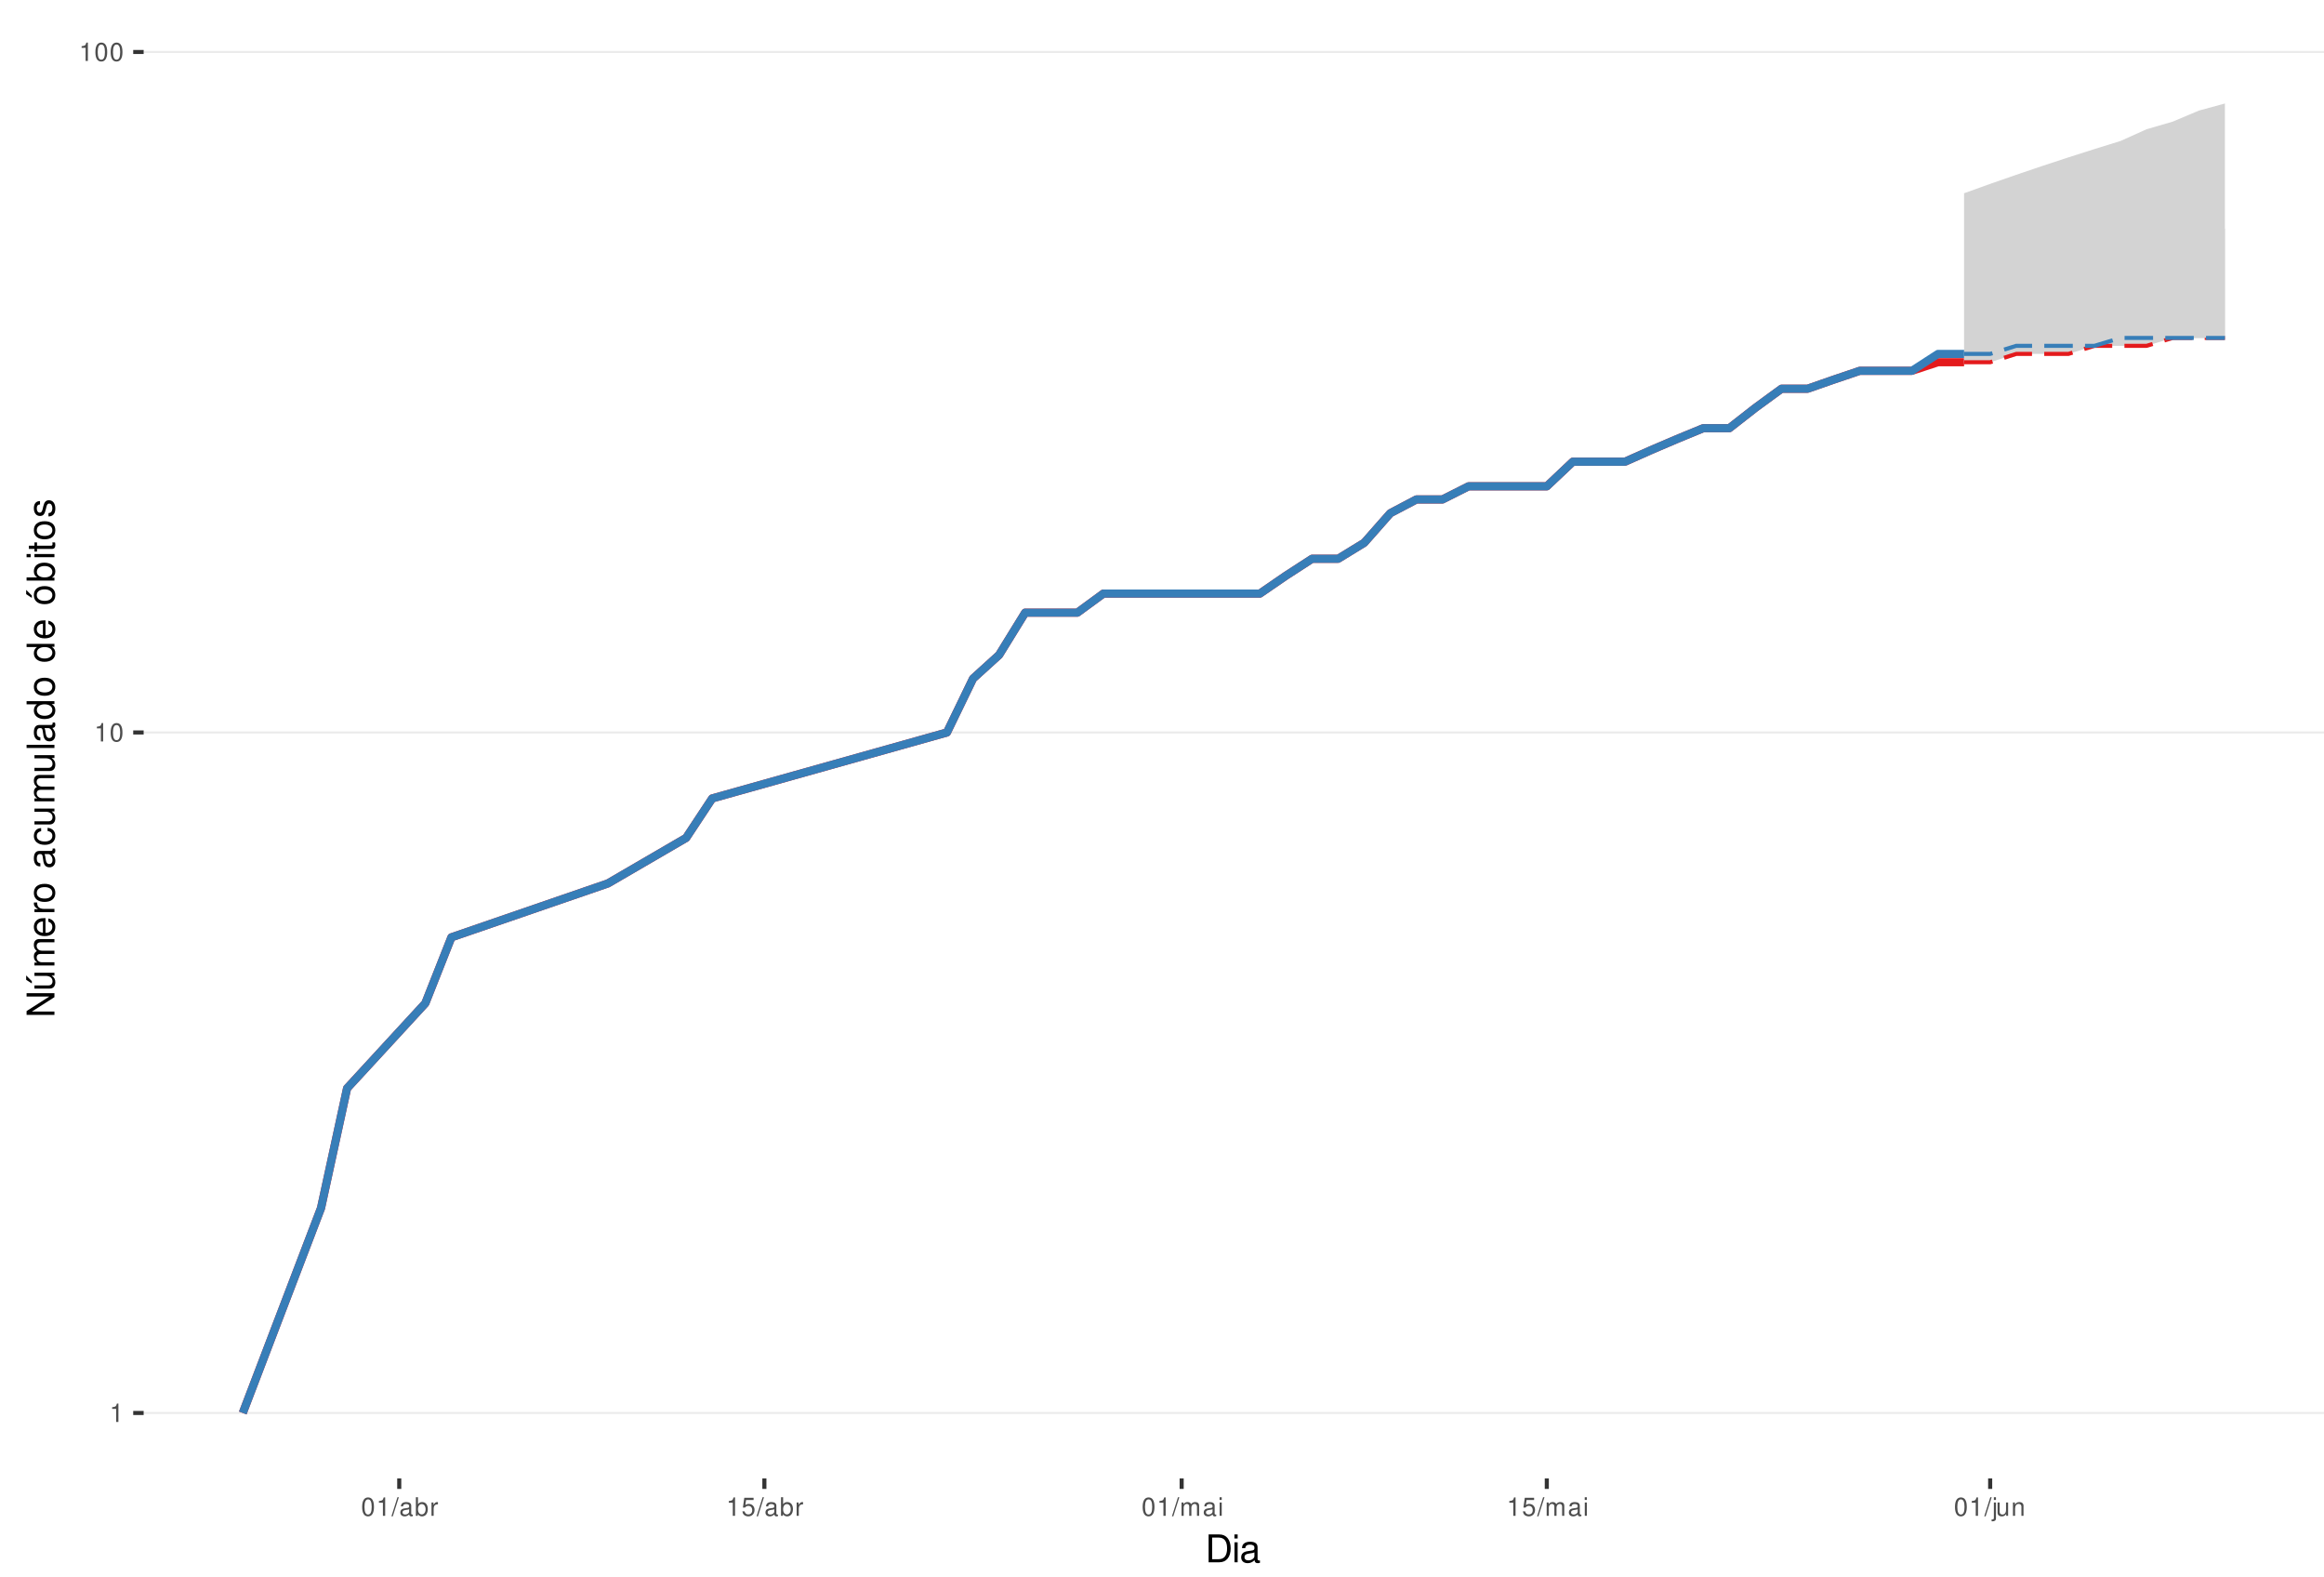
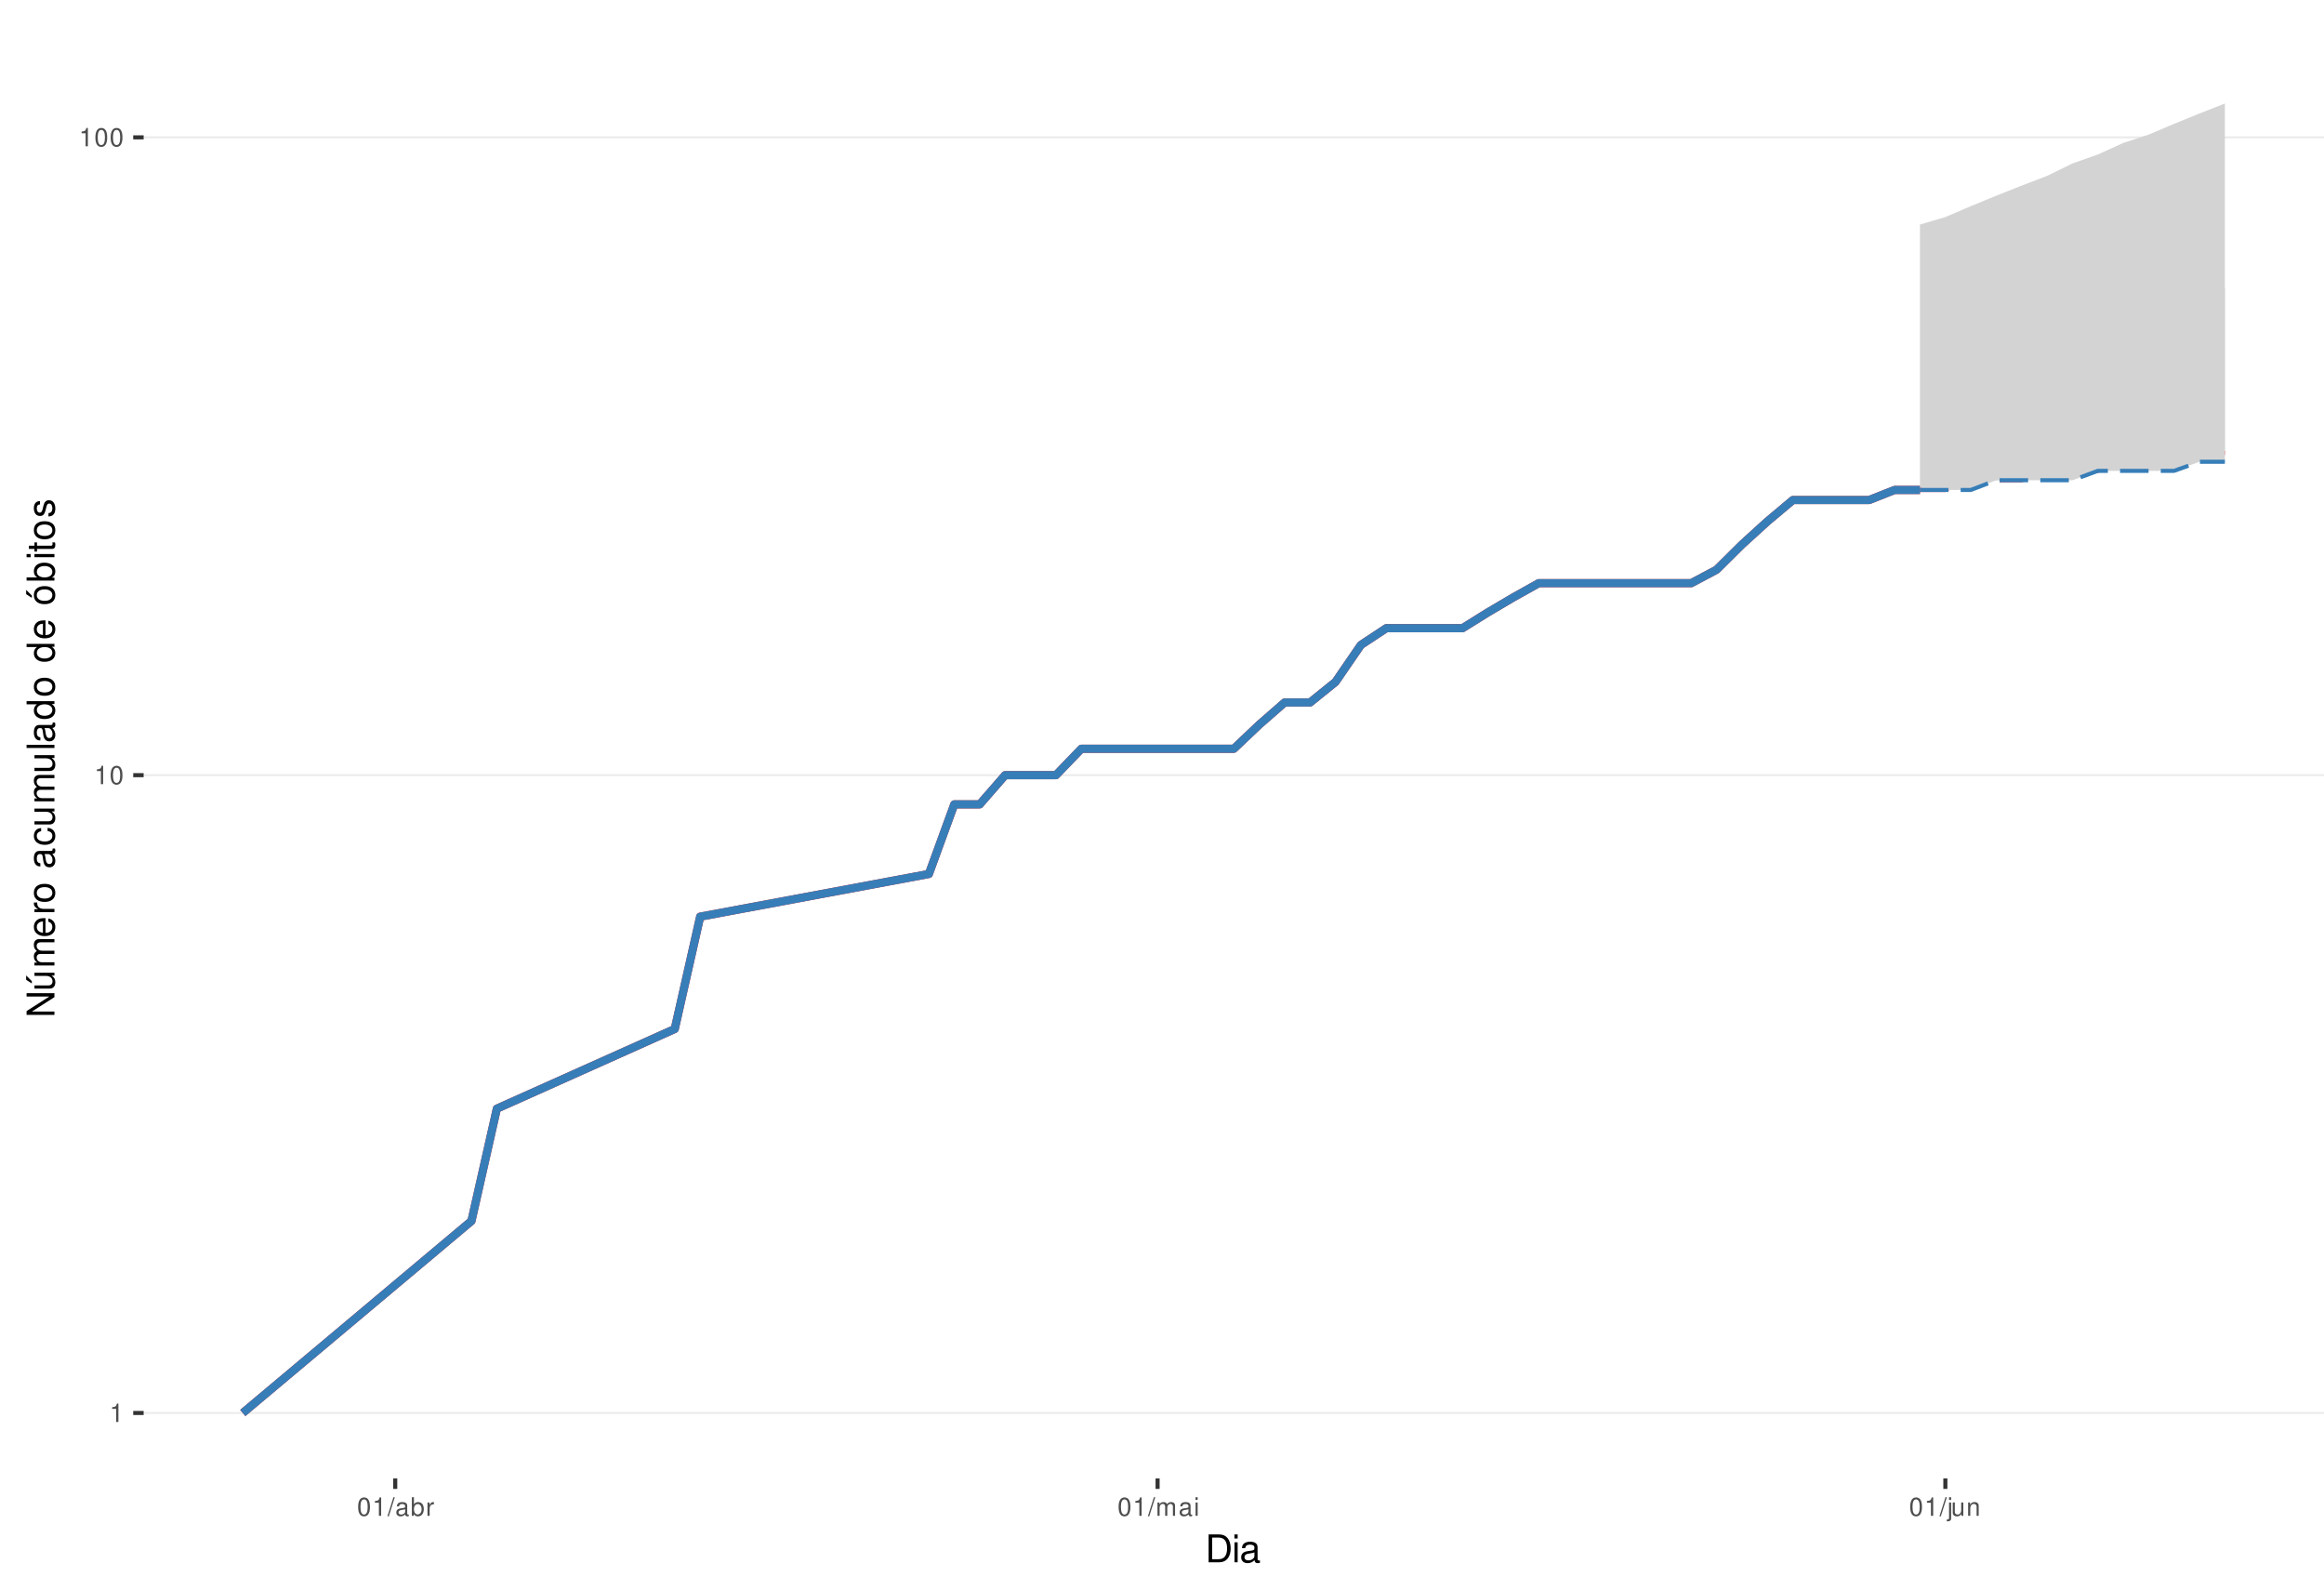
<svg xmlns="http://www.w3.org/2000/svg" xmlns:xlink="http://www.w3.org/1999/xlink" width="609pt" height="413pt" viewBox="0 0 609 413" version="1.1">
  <defs>
    <g>
      <symbol overflow="visible" id="glyph0-0">
        <path style="stroke:none;" d="" />
      </symbol>
      <symbol overflow="visible" id="glyph0-1">
        <path style="stroke:none;" d="M 1.719 -3.422 L 1.719 0 L 2.312 0 L 2.312 -4.812 L 1.922 -4.812 C 1.719 -4.078 1.578 -3.969 0.672 -3.859 L 0.672 -3.422 Z M 1.719 -3.422 " />
      </symbol>
      <symbol overflow="visible" id="glyph0-2">
        <path style="stroke:none;" d="M 1.828 -4.812 C 1.391 -4.812 0.984 -4.609 0.75 -4.281 C 0.438 -3.859 0.281 -3.219 0.281 -2.328 C 0.281 -0.703 0.812 0.156 1.828 0.156 C 2.828 0.156 3.375 -0.703 3.375 -2.297 C 3.375 -3.219 3.234 -3.844 2.922 -4.281 C 2.672 -4.625 2.281 -4.812 1.828 -4.812 Z M 1.828 -4.297 C 2.469 -4.297 2.781 -3.641 2.781 -2.344 C 2.781 -0.969 2.469 -0.328 1.812 -0.328 C 1.203 -0.328 0.891 -1 0.891 -2.328 C 0.891 -3.641 1.203 -4.297 1.828 -4.297 Z M 1.828 -4.297 " />
      </symbol>
      <symbol overflow="visible" id="glyph0-3">
        <path style="stroke:none;" d="M 1.531 -4.859 L -0.047 0.141 L 0.312 0.141 L 1.891 -4.859 Z M 1.531 -4.859 " />
      </symbol>
      <symbol overflow="visible" id="glyph0-4">
        <path style="stroke:none;" d="M 3.562 -0.328 C 3.5 -0.312 3.469 -0.312 3.438 -0.312 C 3.25 -0.312 3.141 -0.406 3.141 -0.578 L 3.141 -2.641 C 3.141 -3.25 2.688 -3.594 1.828 -3.594 C 1.312 -3.594 0.906 -3.438 0.672 -3.188 C 0.516 -3 0.453 -2.797 0.438 -2.453 L 0.984 -2.453 C 1.031 -2.875 1.297 -3.078 1.812 -3.078 C 2.312 -3.078 2.594 -2.891 2.594 -2.562 L 2.594 -2.406 C 2.578 -2.172 2.469 -2.078 2.016 -2.031 C 1.219 -1.922 1.109 -1.891 0.891 -1.812 C 0.484 -1.641 0.281 -1.328 0.281 -0.875 C 0.281 -0.25 0.719 0.156 1.422 0.156 C 1.859 0.156 2.219 0 2.609 -0.359 C 2.656 0 2.828 0.156 3.188 0.156 C 3.297 0.156 3.375 0.141 3.562 0.094 Z M 2.594 -1.094 C 2.594 -0.906 2.531 -0.797 2.375 -0.641 C 2.141 -0.438 1.875 -0.328 1.547 -0.328 C 1.109 -0.328 0.859 -0.547 0.859 -0.891 C 0.859 -1.266 1.094 -1.438 1.703 -1.531 C 2.297 -1.609 2.406 -1.641 2.594 -1.719 Z M 2.594 -1.094 " />
      </symbol>
      <symbol overflow="visible" id="glyph0-5">
        <path style="stroke:none;" d="M 0.359 -4.859 L 0.359 0 L 0.859 0 L 0.859 -0.453 C 1.125 -0.047 1.484 0.156 1.969 0.156 C 2.875 0.156 3.484 -0.594 3.484 -1.75 C 3.484 -2.891 2.922 -3.594 1.984 -3.594 C 1.516 -3.594 1.172 -3.406 0.906 -3.016 L 0.906 -4.859 Z M 1.891 -3.062 C 2.5 -3.062 2.906 -2.531 2.906 -1.703 C 2.906 -0.906 2.484 -0.359 1.891 -0.359 C 1.297 -0.359 0.906 -0.906 0.906 -1.719 C 0.906 -2.531 1.297 -3.062 1.891 -3.062 Z M 1.891 -3.062 " />
      </symbol>
      <symbol overflow="visible" id="glyph0-6">
        <path style="stroke:none;" d="M 0.453 -3.484 L 0.453 0 L 1.016 0 L 1.016 -1.812 C 1.031 -2.656 1.375 -3.016 2.141 -3 L 2.141 -3.562 C 2.047 -3.578 1.984 -3.594 1.922 -3.594 C 1.562 -3.594 1.297 -3.375 0.969 -2.859 L 0.969 -3.484 Z M 0.453 -3.484 " />
      </symbol>
      <symbol overflow="visible" id="glyph0-7">
-         <path style="stroke:none;" d="M 3.172 -4.719 L 0.734 -4.719 L 0.375 -2.156 L 0.922 -2.156 C 1.188 -2.469 1.422 -2.594 1.797 -2.594 C 2.422 -2.594 2.812 -2.156 2.812 -1.453 C 2.812 -0.781 2.422 -0.359 1.781 -0.359 C 1.266 -0.359 0.953 -0.625 0.812 -1.156 L 0.234 -1.156 C 0.312 -0.766 0.375 -0.578 0.516 -0.406 C 0.781 -0.047 1.266 0.156 1.797 0.156 C 2.75 0.156 3.422 -0.547 3.422 -1.531 C 3.422 -2.469 2.797 -3.109 1.891 -3.109 C 1.562 -3.109 1.297 -3.016 1.016 -2.828 L 1.203 -4.141 L 3.172 -4.141 Z M 3.172 -4.719 " />
+         <path style="stroke:none;" d="M 0.469 -3.484 L 0.469 0 L 1.031 0 L 1.031 -2.188 C 1.031 -2.703 1.391 -3.109 1.844 -3.109 C 2.25 -3.109 2.484 -2.844 2.484 -2.406 L 2.484 0 L 3.047 0 L 3.047 -2.188 C 3.047 -2.703 3.422 -3.109 3.875 -3.109 C 4.266 -3.109 4.516 -2.844 4.516 -2.406 L 4.516 0 L 5.078 0 L 5.078 -2.609 C 5.078 -3.234 4.719 -3.594 4.062 -3.594 C 3.594 -3.594 3.312 -3.453 2.984 -3.062 C 2.781 -3.422 2.5 -3.594 2.047 -3.594 C 1.578 -3.594 1.266 -3.422 0.984 -3 L 0.984 -3.484 Z M 0.469 -3.484 " />
      </symbol>
      <symbol overflow="visible" id="glyph0-8">
-         <path style="stroke:none;" d="M 0.469 -3.484 L 0.469 0 L 1.031 0 L 1.031 -2.188 C 1.031 -2.703 1.391 -3.109 1.844 -3.109 C 2.25 -3.109 2.484 -2.844 2.484 -2.406 L 2.484 0 L 3.047 0 L 3.047 -2.188 C 3.047 -2.703 3.422 -3.109 3.875 -3.109 C 4.266 -3.109 4.516 -2.844 4.516 -2.406 L 4.516 0 L 5.078 0 L 5.078 -2.609 C 5.078 -3.234 4.719 -3.594 4.062 -3.594 C 3.594 -3.594 3.312 -3.453 2.984 -3.062 C 2.781 -3.422 2.5 -3.594 2.047 -3.594 C 1.578 -3.594 1.266 -3.422 0.984 -3 L 0.984 -3.484 Z M 0.469 -3.484 " />
+         <path style="stroke:none;" d="M 1 -3.484 L 0.453 -3.484 L 0.453 0 L 1 0 Z M 1 -4.859 L 0.438 -4.859 L 0.438 -4.156 L 1 -4.156 Z M 1 -4.859 " />
      </symbol>
      <symbol overflow="visible" id="glyph0-9">
-         <path style="stroke:none;" d="M 1 -3.484 L 0.453 -3.484 L 0.453 0 L 1 0 Z M 1 -4.859 L 0.438 -4.859 L 0.438 -4.156 L 1 -4.156 Z M 1 -4.859 " />
+         <path style="stroke:none;" d="M 0.469 -3.484 L 0.469 0.5 C 0.469 0.859 0.359 0.969 0.016 0.969 C -0.031 0.969 -0.047 0.969 -0.125 0.953 L -0.125 1.438 C -0.047 1.438 -0.016 1.453 0.062 1.453 C 0.688 1.453 1.016 1.203 1.016 0.719 L 1.016 -3.484 Z M 1.016 -4.859 L 0.469 -4.859 L 0.469 -4.156 L 1.016 -4.156 Z M 1.016 -4.859 " />
      </symbol>
      <symbol overflow="visible" id="glyph0-10">
-         <path style="stroke:none;" d="M 0.469 -3.484 L 0.469 0.5 C 0.469 0.859 0.359 0.969 0.016 0.969 C -0.031 0.969 -0.047 0.969 -0.125 0.953 L -0.125 1.438 C -0.047 1.438 -0.016 1.453 0.062 1.453 C 0.688 1.453 1.016 1.203 1.016 0.719 L 1.016 -3.484 Z M 1.016 -4.859 L 0.469 -4.859 L 0.469 -4.156 L 1.016 -4.156 Z M 1.016 -4.859 " />
+         <path style="stroke:none;" d="M 3.203 0 L 3.203 -3.484 L 2.656 -3.484 L 2.656 -1.516 C 2.656 -0.797 2.281 -0.328 1.703 -0.328 C 1.266 -0.328 0.984 -0.594 0.984 -1.016 L 0.984 -3.484 L 0.438 -3.484 L 0.438 -0.797 C 0.438 -0.219 0.859 0.156 1.547 0.156 C 2.062 0.156 2.391 -0.031 2.703 -0.484 L 2.703 0 Z M 3.203 0 " />
      </symbol>
      <symbol overflow="visible" id="glyph0-11">
-         <path style="stroke:none;" d="M 3.203 0 L 3.203 -3.484 L 2.656 -3.484 L 2.656 -1.516 C 2.656 -0.797 2.281 -0.328 1.703 -0.328 C 1.266 -0.328 0.984 -0.594 0.984 -1.016 L 0.984 -3.484 L 0.438 -3.484 L 0.438 -0.797 C 0.438 -0.219 0.859 0.156 1.547 0.156 C 2.062 0.156 2.391 -0.031 2.703 -0.484 L 2.703 0 Z M 3.203 0 " />
-       </symbol>
-       <symbol overflow="visible" id="glyph0-12">
        <path style="stroke:none;" d="M 0.469 -3.484 L 0.469 0 L 1.031 0 L 1.031 -1.922 C 1.031 -2.641 1.391 -3.109 1.969 -3.109 C 2.406 -3.109 2.688 -2.828 2.688 -2.422 L 2.688 0 L 3.234 0 L 3.234 -2.641 C 3.234 -3.219 2.812 -3.594 2.141 -3.594 C 1.625 -3.594 1.281 -3.391 0.984 -2.906 L 0.984 -3.484 Z M 0.469 -3.484 " />
      </symbol>
      <symbol overflow="visible" id="glyph1-0">
        <path style="stroke:none;" d="" />
      </symbol>
      <symbol overflow="visible" id="glyph1-1">
        <path style="stroke:none;" d="M 0.891 0 L 3.703 0 C 5.547 0 6.672 -1.375 6.672 -3.656 C 6.672 -5.906 5.547 -7.297 3.703 -7.297 L 0.891 -7.297 Z M 1.812 -0.812 L 1.812 -6.469 L 3.547 -6.469 C 4.984 -6.469 5.734 -5.5 5.734 -3.641 C 5.734 -1.797 4.984 -0.812 3.547 -0.812 Z M 1.812 -0.812 " />
      </symbol>
      <symbol overflow="visible" id="glyph1-2">
        <path style="stroke:none;" d="M 1.5 -5.234 L 0.672 -5.234 L 0.672 0 L 1.5 0 Z M 1.5 -7.297 L 0.656 -7.297 L 0.656 -6.234 L 1.5 -6.234 Z M 1.5 -7.297 " />
      </symbol>
      <symbol overflow="visible" id="glyph1-3">
        <path style="stroke:none;" d="M 5.344 -0.484 C 5.266 -0.469 5.219 -0.469 5.172 -0.469 C 4.875 -0.469 4.719 -0.625 4.719 -0.875 L 4.719 -3.953 C 4.719 -4.891 4.047 -5.391 2.75 -5.391 C 1.984 -5.391 1.375 -5.172 1.016 -4.781 C 0.766 -4.516 0.672 -4.203 0.656 -3.688 L 1.484 -3.688 C 1.562 -4.328 1.938 -4.625 2.719 -4.625 C 3.484 -4.625 3.891 -4.344 3.891 -3.844 L 3.891 -3.625 C 3.875 -3.266 3.703 -3.125 3.016 -3.047 C 1.844 -2.891 1.656 -2.844 1.344 -2.719 C 0.734 -2.453 0.422 -2 0.422 -1.312 C 0.422 -0.375 1.078 0.234 2.141 0.234 C 2.797 0.234 3.328 0 3.922 -0.547 C 3.984 0 4.234 0.234 4.781 0.234 C 4.953 0.234 5.062 0.203 5.344 0.141 Z M 3.891 -1.656 C 3.891 -1.375 3.812 -1.203 3.562 -0.969 C 3.219 -0.656 2.812 -0.5 2.312 -0.5 C 1.672 -0.5 1.297 -0.812 1.297 -1.344 C 1.297 -1.891 1.656 -2.172 2.547 -2.297 C 3.438 -2.422 3.609 -2.453 3.891 -2.594 Z M 3.891 -1.656 " />
      </symbol>
      <symbol overflow="visible" id="glyph2-0">
        <path style="stroke:none;" d="" />
      </symbol>
      <symbol overflow="visible" id="glyph2-1">
        <path style="stroke:none;" d="M -7.297 -6.453 L -7.297 -5.578 L -1.328 -5.578 L -7.297 -1.766 L -7.297 -0.766 L 0 -0.766 L 0 -1.641 L -5.906 -1.641 L 0 -5.406 L 0 -6.453 Z M -7.297 -6.453 " />
      </symbol>
      <symbol overflow="visible" id="glyph2-2">
        <path style="stroke:none;" d="M 0 -4.812 L -5.234 -4.812 L -5.234 -3.984 L -2.266 -3.984 C -1.203 -3.984 -0.5 -3.438 -0.5 -2.562 C -0.5 -1.906 -0.906 -1.484 -1.531 -1.484 L -5.234 -1.484 L -5.234 -0.656 L -1.203 -0.656 C -0.328 -0.656 0.234 -1.297 0.234 -2.312 C 0.234 -3.094 -0.047 -3.578 -0.734 -4.062 L 0 -4.062 Z M -7.406 -2.953 L -5.922 -2 L -5.922 -2.594 L -7.406 -4.094 Z M -7.406 -2.953 " />
      </symbol>
      <symbol overflow="visible" id="glyph2-3">
        <path style="stroke:none;" d="M -5.234 -0.703 L 0 -0.703 L 0 -1.547 L -3.297 -1.547 C -4.047 -1.547 -4.656 -2.094 -4.656 -2.766 C -4.656 -3.391 -4.281 -3.734 -3.609 -3.734 L 0 -3.734 L 0 -4.578 L -3.297 -4.578 C -4.047 -4.578 -4.656 -5.125 -4.656 -5.812 C -4.656 -6.422 -4.266 -6.781 -3.609 -6.781 L 0 -6.781 L 0 -7.625 L -3.938 -7.625 C -4.875 -7.625 -5.391 -7.078 -5.391 -6.094 C -5.391 -5.406 -5.188 -4.984 -4.594 -4.484 C -5.156 -4.188 -5.391 -3.766 -5.391 -3.078 C -5.391 -2.375 -5.125 -1.906 -4.5 -1.469 L -5.234 -1.469 Z M -5.234 -0.703 " />
      </symbol>
      <symbol overflow="visible" id="glyph2-4">
        <path style="stroke:none;" d="M -2.344 -5.125 C -3.141 -5.125 -3.625 -5.062 -4.016 -4.922 C -4.875 -4.578 -5.391 -3.781 -5.391 -2.797 C -5.391 -1.344 -4.281 -0.406 -2.547 -0.406 C -0.812 -0.406 0.234 -1.297 0.234 -2.781 C 0.234 -3.984 -0.453 -4.812 -1.594 -5.016 L -1.594 -4.188 C -0.906 -3.953 -0.547 -3.484 -0.547 -2.812 C -0.547 -2.281 -0.781 -1.828 -1.219 -1.547 C -1.516 -1.344 -1.812 -1.281 -2.344 -1.266 Z M -3.016 -1.297 C -3.984 -1.359 -4.625 -1.953 -4.625 -2.797 C -4.625 -3.641 -3.953 -4.234 -3.016 -4.234 Z M -3.016 -1.297 " />
      </symbol>
      <symbol overflow="visible" id="glyph2-5">
        <path style="stroke:none;" d="M -5.234 -0.688 L 0 -0.688 L 0 -1.531 L -2.719 -1.531 C -3.984 -1.547 -4.547 -2.062 -4.516 -3.203 L -5.359 -3.203 C -5.375 -3.062 -5.391 -2.984 -5.391 -2.891 C -5.391 -2.344 -5.062 -1.938 -4.297 -1.453 L -5.234 -1.453 Z M -5.234 -0.688 " />
      </symbol>
      <symbol overflow="visible" id="glyph2-6">
        <path style="stroke:none;" d="M -5.391 -2.719 C -5.391 -1.234 -4.344 -0.359 -2.578 -0.359 C -0.812 -0.359 0.234 -1.234 0.234 -2.734 C 0.234 -4.203 -0.812 -5.094 -2.547 -5.094 C -4.359 -5.094 -5.391 -4.234 -5.391 -2.719 Z M -4.625 -2.734 C -4.625 -3.672 -3.844 -4.234 -2.547 -4.234 C -1.312 -4.234 -0.547 -3.656 -0.547 -2.734 C -0.547 -1.797 -1.312 -1.234 -2.578 -1.234 C -3.844 -1.234 -4.625 -1.797 -4.625 -2.734 Z M -4.625 -2.734 " />
      </symbol>
      <symbol overflow="visible" id="glyph2-7">
        <path style="stroke:none;" d="" />
      </symbol>
      <symbol overflow="visible" id="glyph2-8">
        <path style="stroke:none;" d="M -0.484 -5.344 C -0.469 -5.266 -0.469 -5.219 -0.469 -5.172 C -0.469 -4.875 -0.625 -4.719 -0.875 -4.719 L -3.953 -4.719 C -4.891 -4.719 -5.391 -4.047 -5.391 -2.75 C -5.391 -1.984 -5.172 -1.375 -4.781 -1.016 C -4.516 -0.766 -4.203 -0.672 -3.688 -0.656 L -3.688 -1.484 C -4.328 -1.562 -4.625 -1.938 -4.625 -2.719 C -4.625 -3.484 -4.344 -3.891 -3.844 -3.891 L -3.625 -3.891 C -3.266 -3.875 -3.125 -3.703 -3.047 -3.016 C -2.891 -1.844 -2.844 -1.656 -2.719 -1.344 C -2.453 -0.734 -2 -0.422 -1.312 -0.422 C -0.375 -0.422 0.234 -1.078 0.234 -2.141 C 0.234 -2.797 0 -3.328 -0.547 -3.922 C 0 -3.984 0.234 -4.234 0.234 -4.781 C 0.234 -4.953 0.203 -5.062 0.141 -5.344 Z M -1.656 -3.891 C -1.375 -3.891 -1.203 -3.812 -0.969 -3.562 C -0.656 -3.219 -0.5 -2.812 -0.5 -2.312 C -0.5 -1.672 -0.812 -1.297 -1.344 -1.297 C -1.891 -1.297 -2.172 -1.656 -2.297 -2.547 C -2.422 -3.438 -2.453 -3.609 -2.594 -3.891 Z M -1.656 -3.891 " />
      </symbol>
      <symbol overflow="visible" id="glyph2-9">
        <path style="stroke:none;" d="M -3.484 -4.703 C -3.984 -4.672 -4.312 -4.562 -4.609 -4.359 C -5.094 -4 -5.391 -3.375 -5.391 -2.641 C -5.391 -1.219 -4.266 -0.312 -2.531 -0.312 C -0.844 -0.312 0.234 -1.203 0.234 -2.625 C 0.234 -3.875 -0.516 -4.672 -1.797 -4.766 L -1.797 -3.938 C -0.953 -3.797 -0.547 -3.359 -0.547 -2.656 C -0.547 -1.734 -1.297 -1.188 -2.531 -1.188 C -3.844 -1.188 -4.625 -1.719 -4.625 -2.625 C -4.625 -3.328 -4.203 -3.766 -3.484 -3.875 Z M -3.484 -4.703 " />
      </symbol>
      <symbol overflow="visible" id="glyph2-10">
        <path style="stroke:none;" d="M 0 -4.812 L -5.234 -4.812 L -5.234 -3.984 L -2.266 -3.984 C -1.203 -3.984 -0.5 -3.438 -0.5 -2.562 C -0.5 -1.906 -0.906 -1.484 -1.531 -1.484 L -5.234 -1.484 L -5.234 -0.656 L -1.203 -0.656 C -0.328 -0.656 0.234 -1.297 0.234 -2.312 C 0.234 -3.094 -0.047 -3.578 -0.734 -4.062 L 0 -4.062 Z M 0 -4.812 " />
      </symbol>
      <symbol overflow="visible" id="glyph2-11">
        <path style="stroke:none;" d="M -7.297 -1.516 L -7.297 -0.688 L 0 -0.688 L 0 -1.516 Z M -7.297 -1.516 " />
      </symbol>
      <symbol overflow="visible" id="glyph2-12">
        <path style="stroke:none;" d="M -7.297 -4.953 L -7.297 -4.125 L -4.578 -4.125 C -5.109 -3.766 -5.391 -3.203 -5.391 -2.516 C -5.391 -1.156 -4.297 -0.266 -2.625 -0.266 C -0.859 -0.266 0.234 -1.125 0.234 -2.547 C 0.234 -3.266 -0.047 -3.766 -0.688 -4.203 L 0 -4.203 L 0 -4.953 Z M -4.609 -2.656 C -4.609 -3.547 -3.812 -4.125 -2.562 -4.125 C -1.344 -4.125 -0.547 -3.547 -0.547 -2.656 C -0.547 -1.734 -1.359 -1.125 -2.578 -1.125 C -3.797 -1.125 -4.609 -1.734 -4.609 -2.656 Z M -4.609 -2.656 " />
      </symbol>
      <symbol overflow="visible" id="glyph2-13">
        <path style="stroke:none;" d="M -5.391 -2.719 C -5.391 -1.234 -4.344 -0.359 -2.578 -0.359 C -0.812 -0.359 0.234 -1.234 0.234 -2.734 C 0.234 -4.203 -0.812 -5.094 -2.547 -5.094 C -4.359 -5.094 -5.391 -4.234 -5.391 -2.719 Z M -4.625 -2.734 C -4.625 -3.672 -3.844 -4.234 -2.547 -4.234 C -1.312 -4.234 -0.547 -3.656 -0.547 -2.734 C -0.547 -1.797 -1.312 -1.234 -2.578 -1.234 C -3.844 -1.234 -4.625 -1.797 -4.625 -2.734 Z M -7.406 -2.984 L -5.922 -2.016 L -5.922 -2.625 L -7.406 -4.109 Z M -7.406 -2.984 " />
      </symbol>
      <symbol overflow="visible" id="glyph2-14">
        <path style="stroke:none;" d="M -7.297 -0.547 L 0 -0.547 L 0 -1.297 L -0.672 -1.297 C -0.062 -1.688 0.234 -2.219 0.234 -2.953 C 0.234 -4.328 -0.906 -5.234 -2.641 -5.234 C -4.344 -5.234 -5.391 -4.375 -5.391 -2.984 C -5.391 -2.266 -5.125 -1.766 -4.531 -1.375 L -7.297 -1.375 Z M -4.609 -2.828 C -4.609 -3.766 -3.797 -4.359 -2.547 -4.359 C -1.359 -4.359 -0.547 -3.734 -0.547 -2.828 C -0.547 -1.938 -1.344 -1.375 -2.578 -1.375 C -3.812 -1.375 -4.609 -1.938 -4.609 -2.828 Z M -4.609 -2.828 " />
      </symbol>
      <symbol overflow="visible" id="glyph2-15">
        <path style="stroke:none;" d="M -5.234 -1.5 L -5.234 -0.672 L 0 -0.672 L 0 -1.5 Z M -7.297 -1.5 L -7.297 -0.656 L -6.234 -0.656 L -6.234 -1.5 Z M -7.297 -1.5 " />
      </symbol>
      <symbol overflow="visible" id="glyph2-16">
        <path style="stroke:none;" d="M -5.234 -2.547 L -5.234 -1.688 L -6.688 -1.688 L -6.688 -0.844 L -5.234 -0.844 L -5.234 -0.141 L -4.562 -0.141 L -4.562 -0.844 L -0.594 -0.844 C -0.062 -0.844 0.234 -1.203 0.234 -1.859 C 0.234 -2.078 0.203 -2.266 0.156 -2.547 L -0.547 -2.547 C -0.516 -2.422 -0.5 -2.312 -0.5 -2.141 C -0.5 -1.781 -0.594 -1.688 -0.969 -1.688 L -4.562 -1.688 L -4.562 -2.547 Z M -5.234 -2.547 " />
      </symbol>
      <symbol overflow="visible" id="glyph2-17">
        <path style="stroke:none;" d="M -3.781 -4.375 C -4.812 -4.375 -5.391 -3.688 -5.391 -2.484 C -5.391 -1.266 -4.766 -0.469 -3.797 -0.469 C -2.969 -0.469 -2.578 -0.891 -2.281 -2.125 L -2.094 -2.906 C -1.953 -3.484 -1.734 -3.719 -1.375 -3.719 C -0.875 -3.719 -0.547 -3.234 -0.547 -2.5 C -0.547 -2.047 -0.672 -1.672 -0.891 -1.453 C -1.047 -1.328 -1.188 -1.266 -1.562 -1.219 L -1.562 -0.344 C -0.344 -0.375 0.234 -1.062 0.234 -2.438 C 0.234 -3.75 -0.422 -4.594 -1.438 -4.594 C -2.203 -4.594 -2.641 -4.156 -2.891 -3.109 L -3.078 -2.312 C -3.234 -1.625 -3.453 -1.344 -3.828 -1.344 C -4.312 -1.344 -4.625 -1.766 -4.625 -2.453 C -4.625 -3.125 -4.328 -3.484 -3.781 -3.5 Z M -3.781 -4.375 " />
      </symbol>
    </g>
    <clipPath id="clip1">
      <path d="M 37.645 9.961 L 609 9.961 L 609 387.328 L 37.645 387.328 Z M 37.645 9.961 " />
    </clipPath>
    <clipPath id="clip2">
      <path d="M 37.645 369 L 609 369 L 609 371 L 37.645 371 Z M 37.645 369 " />
    </clipPath>
    <clipPath id="clip3">
-       <path d="M 37.645 191 L 609 191 L 609 193 L 37.645 193 Z M 37.645 191 " />
+       <path d="M 37.645 202 L 609 202 L 609 204 L 37.645 204 Z M 37.645 202 " />
    </clipPath>
    <clipPath id="clip4">
-       <path d="M 37.645 13 L 609 13 L 609 14 L 37.645 14 Z M 37.645 13 " />
+       <path d="M 37.645 35 L 609 35 L 609 37 L 37.645 37 Z M 37.645 35 " />
    </clipPath>
  </defs>
  <g id="surface235">
    <rect x="0" y="0" width="609" height="413" style="fill:rgb(100%,100%,100%);fill-opacity:1;stroke:none;" />
    <rect x="0" y="0" width="609" height="413" style="fill:rgb(100%,100%,100%);fill-opacity:1;stroke:none;" />
    <path style="fill:none;stroke-width:1.067;stroke-linecap:round;stroke-linejoin:round;stroke:rgb(100%,100%,100%);stroke-opacity:1;stroke-miterlimit:10;" d="M 0 413 L 609 413 L 609 0 L 0 0 Z M 0 413 " />
    <g clip-path="url(#clip1)" clip-rule="nonzero">
      <path style=" stroke:none;fill-rule:nonzero;fill:rgb(100%,100%,100%);fill-opacity:1;" d="M 37.645 387.328 L 609 387.328 L 609 9.961 L 37.645 9.961 Z M 37.645 387.328 " />
    </g>
    <g clip-path="url(#clip2)" clip-rule="nonzero">
      <path style="fill:none;stroke-width:0.533;stroke-linecap:butt;stroke-linejoin:round;stroke:rgb(92.157%,92.157%,92.157%);stroke-opacity:1;stroke-miterlimit:10;" d="M 37.645 370.176 L 609 370.176 " />
    </g>
    <g clip-path="url(#clip3)" clip-rule="nonzero">
-       <path style="fill:none;stroke-width:0.533;stroke-linecap:butt;stroke-linejoin:round;stroke:rgb(92.157%,92.157%,92.157%);stroke-opacity:1;stroke-miterlimit:10;" d="M 37.645 191.895 L 609 191.895 " />
+       <path style="fill:none;stroke-width:0.533;stroke-linecap:butt;stroke-linejoin:round;stroke:rgb(92.157%,92.157%,92.157%);stroke-opacity:1;stroke-miterlimit:10;" d="M 37.645 203.082 L 609 203.082 " />
    </g>
    <g clip-path="url(#clip4)" clip-rule="nonzero">
-       <path style="fill:none;stroke-width:0.533;stroke-linecap:butt;stroke-linejoin:round;stroke:rgb(92.157%,92.157%,92.157%);stroke-opacity:1;stroke-miterlimit:10;" d="M 37.645 13.617 L 609 13.617 " />
-     </g>
-     <path style="fill:none;stroke-width:2.134;stroke-linecap:butt;stroke-linejoin:round;stroke:rgb(89.412%,10.196%,10.98%);stroke-opacity:1;stroke-miterlimit:10;" d="M 63.617 370.176 L 84.117 316.508 L 90.953 285.113 L 111.457 262.84 L 118.289 245.562 L 159.297 231.445 L 179.801 219.512 L 186.633 209.172 L 248.145 191.895 L 254.98 177.781 L 261.812 171.582 L 268.648 160.504 L 282.316 160.504 L 289.152 155.504 L 330.156 155.504 L 336.992 150.812 L 343.824 146.387 L 350.66 146.387 L 357.496 142.199 L 364.328 134.449 L 371.164 130.848 L 377.996 130.848 L 384.832 127.406 L 405.336 127.406 L 412.168 120.953 L 425.84 120.953 L 432.672 117.914 L 439.508 114.992 L 446.34 112.176 L 453.176 112.176 L 460.012 106.836 L 466.844 101.84 L 473.68 101.84 L 480.512 99.457 L 487.348 97.145 L 501.016 97.145 L 507.852 94.898 L 514.684 94.898 " />
-     <path style=" stroke:none;fill-rule:nonzero;fill:rgb(82.745%,82.745%,82.745%);fill-opacity:1;" d="M 514.684 50.629 L 521.52 48.172 L 528.355 45.789 L 535.188 43.477 L 542.023 41.23 L 548.855 39.051 L 555.691 36.93 L 562.527 33.852 L 569.359 31.867 L 576.195 28.98 L 583.031 27.117 L 583.031 88.531 L 569.359 88.531 L 562.527 90.598 L 548.855 90.598 L 542.023 92.719 L 528.355 92.719 L 521.52 94.898 L 514.684 94.898 Z M 514.684 50.629 " />
-     <path style="fill:none;stroke-width:1.067;stroke-linecap:butt;stroke-linejoin:round;stroke:rgb(89.412%,10.196%,10.98%);stroke-opacity:1;stroke-dasharray:7.469,3.201;stroke-miterlimit:10;" d="M 514.684 94.898 L 521.52 94.898 L 528.355 92.719 L 542.023 92.719 L 548.855 90.598 L 562.527 90.598 L 569.359 88.531 L 583.031 88.531 " />
-     <path style="fill:none;stroke-width:2.134;stroke-linecap:butt;stroke-linejoin:round;stroke:rgb(21.569%,49.412%,72.157%);stroke-opacity:1;stroke-miterlimit:10;" d="M 63.617 370.176 L 84.117 316.508 L 90.953 285.113 L 111.457 262.84 L 118.289 245.562 L 159.297 231.445 L 179.801 219.512 L 186.633 209.172 L 248.145 191.895 L 254.98 177.781 L 261.812 171.582 L 268.648 160.504 L 282.316 160.504 L 289.152 155.504 L 330.156 155.504 L 336.992 150.812 L 343.824 146.387 L 350.66 146.387 L 357.496 142.199 L 364.328 134.449 L 371.164 130.848 L 377.996 130.848 L 384.832 127.406 L 405.336 127.406 L 412.168 120.953 L 425.84 120.953 L 432.672 117.914 L 439.508 114.992 L 446.34 112.176 L 453.176 112.176 L 460.012 106.836 L 466.844 101.84 L 473.68 101.84 L 480.512 99.457 L 487.348 97.145 L 501.016 97.145 L 507.852 92.719 L 514.684 92.719 " />
-     <path style=" stroke:none;fill-rule:nonzero;fill:rgb(82.745%,82.745%,82.745%);fill-opacity:1;" d="M 514.684 92.719 L 521.52 88.531 L 528.355 84.562 L 535.188 80.785 L 542.023 77.18 L 548.855 73.738 L 555.691 70.445 L 562.527 67.285 L 569.359 64.246 L 576.195 61.324 L 583.031 59.902 L 583.031 88.531 L 555.691 88.531 L 548.855 90.598 L 528.355 90.598 L 521.52 92.719 Z M 514.684 92.719 " />
-     <path style="fill:none;stroke-width:1.067;stroke-linecap:butt;stroke-linejoin:round;stroke:rgb(21.569%,49.412%,72.157%);stroke-opacity:1;stroke-dasharray:7.469,3.201;stroke-miterlimit:10;" d="M 514.684 92.719 L 521.52 92.719 L 528.355 90.598 L 548.855 90.598 L 555.691 88.531 L 583.031 88.531 " />
+       <path style="fill:none;stroke-width:0.533;stroke-linecap:butt;stroke-linejoin:round;stroke:rgb(92.157%,92.157%,92.157%);stroke-opacity:1;stroke-miterlimit:10;" d="M 37.645 35.984 L 609 35.984 " />
+     </g>
+     <path style="fill:none;stroke-width:2.134;stroke-linecap:butt;stroke-linejoin:round;stroke:rgb(89.412%,10.196%,10.98%);stroke-opacity:1;stroke-miterlimit:10;" d="M 63.617 370.176 L 123.547 319.875 L 130.207 290.449 L 176.82 269.574 L 183.48 240.148 L 243.414 228.965 L 250.07 210.727 L 256.73 210.727 L 263.391 203.082 L 276.707 203.082 L 283.367 196.164 L 323.324 196.164 L 329.98 189.848 L 336.641 184.039 L 343.301 184.039 L 349.961 178.664 L 356.617 168.973 L 363.277 164.574 L 383.254 164.574 L 389.914 160.426 L 396.574 156.5 L 403.23 152.781 L 443.188 152.781 L 449.848 149.238 L 456.504 142.637 L 463.164 136.586 L 469.824 131 L 489.801 131 L 496.461 128.363 L 503.121 128.363 " />
+     <path style=" stroke:none;fill-rule:nonzero;fill:rgb(82.745%,82.745%,82.745%);fill-opacity:1;" d="M 503.121 58.824 L 509.777 56.863 L 516.438 54.016 L 523.098 51.277 L 529.758 48.637 L 536.414 46.09 L 543.074 42.828 L 549.734 40.477 L 556.395 37.449 L 563.051 35.262 L 569.711 32.445 L 576.371 29.73 L 583.031 27.117 L 583.031 118.672 L 576.371 118.672 L 569.711 120.977 L 556.395 120.977 L 549.734 123.355 L 536.414 123.355 L 529.758 125.816 L 516.438 125.816 L 509.777 128.363 L 503.121 128.363 Z M 503.121 58.824 " />
+     <path style="fill:none;stroke-width:1.067;stroke-linecap:butt;stroke-linejoin:round;stroke:rgb(89.412%,10.196%,10.98%);stroke-opacity:1;stroke-dasharray:7.469,3.201;stroke-miterlimit:10;" d="M 503.121 128.363 L 509.777 128.363 L 516.438 125.816 L 529.758 125.816 L 536.414 123.355 L 549.734 123.355 L 556.395 120.977 L 569.711 120.977 L 576.371 118.672 L 583.031 118.672 " />
+     <path style="fill:none;stroke-width:2.134;stroke-linecap:butt;stroke-linejoin:round;stroke:rgb(21.569%,49.412%,72.157%);stroke-opacity:1;stroke-miterlimit:10;" d="M 63.617 370.176 L 123.547 319.875 L 130.207 290.449 L 176.82 269.574 L 183.48 240.148 L 243.414 228.965 L 250.07 210.727 L 256.73 210.727 L 263.391 203.082 L 276.707 203.082 L 283.367 196.164 L 323.324 196.164 L 329.98 189.848 L 336.641 184.039 L 343.301 184.039 L 349.961 178.664 L 356.617 168.973 L 363.277 164.574 L 383.254 164.574 L 389.914 160.426 L 396.574 156.5 L 403.23 152.781 L 443.188 152.781 L 449.848 149.238 L 456.504 142.637 L 463.164 136.586 L 469.824 131 L 489.801 131 L 496.461 128.363 L 503.121 128.363 " />
+     <path style=" stroke:none;fill-rule:nonzero;fill:rgb(82.745%,82.745%,82.745%);fill-opacity:1;" d="M 503.121 128.363 L 509.777 120.977 L 516.438 114.273 L 523.098 110.125 L 529.758 104.316 L 536.414 98.938 L 543.074 93.93 L 549.734 90.777 L 556.395 86.285 L 563.051 82.059 L 569.711 79.367 L 576.371 75.516 L 583.031 75.516 L 583.031 120.977 L 576.371 120.977 L 569.711 123.355 L 549.734 123.355 L 543.074 125.816 L 523.098 125.816 L 516.438 128.363 Z M 503.121 128.363 " />
+     <path style="fill:none;stroke-width:1.067;stroke-linecap:butt;stroke-linejoin:round;stroke:rgb(21.569%,49.412%,72.157%);stroke-opacity:1;stroke-dasharray:7.469,3.201;stroke-miterlimit:10;" d="M 503.121 128.363 L 516.438 128.363 L 523.098 125.816 L 543.074 125.816 L 549.734 123.355 L 569.711 123.355 L 576.371 120.977 L 583.031 120.977 " />
    <g style="fill:rgb(30.196%,30.196%,30.196%);fill-opacity:1;">
      <use xlink:href="#glyph0-1" x="28.715" y="372.523" />
    </g>
    <g style="fill:rgb(30.196%,30.196%,30.196%);fill-opacity:1;">
-       <use xlink:href="#glyph0-1" x="24.715" y="194.242" />
-       <use xlink:href="#glyph0-2" x="28.715" y="194.242" />
-     </g>
-     <g style="fill:rgb(30.196%,30.196%,30.196%);fill-opacity:1;">
-       <use xlink:href="#glyph0-1" x="20.715" y="15.965" />
-       <use xlink:href="#glyph0-2" x="24.715" y="15.965" />
-       <use xlink:href="#glyph0-2" x="28.715" y="15.965" />
+       <use xlink:href="#glyph0-1" x="24.715" y="205.43" />
+       <use xlink:href="#glyph0-2" x="28.715" y="205.43" />
+     </g>
+     <g style="fill:rgb(30.196%,30.196%,30.196%);fill-opacity:1;">
+       <use xlink:href="#glyph0-1" x="20.715" y="38.332" />
+       <use xlink:href="#glyph0-2" x="24.715" y="38.332" />
+       <use xlink:href="#glyph0-2" x="28.715" y="38.332" />
    </g>
    <path style="fill:none;stroke-width:1.067;stroke-linecap:butt;stroke-linejoin:round;stroke:rgb(20%,20%,20%);stroke-opacity:1;stroke-miterlimit:10;" d="M 34.906 370.176 L 37.645 370.176 " />
-     <path style="fill:none;stroke-width:1.067;stroke-linecap:butt;stroke-linejoin:round;stroke:rgb(20%,20%,20%);stroke-opacity:1;stroke-miterlimit:10;" d="M 34.906 191.895 L 37.645 191.895 " />
-     <path style="fill:none;stroke-width:1.067;stroke-linecap:butt;stroke-linejoin:round;stroke:rgb(20%,20%,20%);stroke-opacity:1;stroke-miterlimit:10;" d="M 34.906 13.617 L 37.645 13.617 " />
-     <path style="fill:none;stroke-width:1.067;stroke-linecap:butt;stroke-linejoin:round;stroke:rgb(20%,20%,20%);stroke-opacity:1;stroke-miterlimit:10;" d="M 104.621 390.07 L 104.621 387.328 " />
-     <path style="fill:none;stroke-width:1.067;stroke-linecap:butt;stroke-linejoin:round;stroke:rgb(20%,20%,20%);stroke-opacity:1;stroke-miterlimit:10;" d="M 200.305 390.07 L 200.305 387.328 " />
-     <path style="fill:none;stroke-width:1.067;stroke-linecap:butt;stroke-linejoin:round;stroke:rgb(20%,20%,20%);stroke-opacity:1;stroke-miterlimit:10;" d="M 309.652 390.07 L 309.652 387.328 " />
-     <path style="fill:none;stroke-width:1.067;stroke-linecap:butt;stroke-linejoin:round;stroke:rgb(20%,20%,20%);stroke-opacity:1;stroke-miterlimit:10;" d="M 405.336 390.07 L 405.336 387.328 " />
-     <path style="fill:none;stroke-width:1.067;stroke-linecap:butt;stroke-linejoin:round;stroke:rgb(20%,20%,20%);stroke-opacity:1;stroke-miterlimit:10;" d="M 521.52 390.07 L 521.52 387.328 " />
-     <g style="fill:rgb(30.196%,30.196%,30.196%);fill-opacity:1;">
-       <use xlink:href="#glyph0-2" x="94.621" y="397.109" />
-       <use xlink:href="#glyph0-1" x="98.621" y="397.109" />
-       <use xlink:href="#glyph0-3" x="102.621" y="397.109" />
-       <use xlink:href="#glyph0-4" x="104.621" y="397.109" />
-       <use xlink:href="#glyph0-5" x="108.621" y="397.109" />
-       <use xlink:href="#glyph0-6" x="112.621" y="397.109" />
-     </g>
-     <g style="fill:rgb(30.196%,30.196%,30.196%);fill-opacity:1;">
-       <use xlink:href="#glyph0-1" x="190.305" y="397.109" />
-       <use xlink:href="#glyph0-7" x="194.305" y="397.109" />
-       <use xlink:href="#glyph0-3" x="198.305" y="397.109" />
-       <use xlink:href="#glyph0-4" x="200.305" y="397.109" />
-       <use xlink:href="#glyph0-5" x="204.305" y="397.109" />
-       <use xlink:href="#glyph0-6" x="208.305" y="397.109" />
-     </g>
-     <g style="fill:rgb(30.196%,30.196%,30.196%);fill-opacity:1;">
-       <use xlink:href="#glyph0-2" x="299.152" y="397.109" />
-       <use xlink:href="#glyph0-1" x="303.152" y="397.109" />
-       <use xlink:href="#glyph0-3" x="307.152" y="397.109" />
-       <use xlink:href="#glyph0-8" x="309.152" y="397.109" />
-       <use xlink:href="#glyph0-4" x="315.152" y="397.109" />
-       <use xlink:href="#glyph0-9" x="319.152" y="397.109" />
-     </g>
-     <g style="fill:rgb(30.196%,30.196%,30.196%);fill-opacity:1;">
-       <use xlink:href="#glyph0-1" x="394.836" y="397.109" />
-       <use xlink:href="#glyph0-7" x="398.836" y="397.109" />
-       <use xlink:href="#glyph0-3" x="402.836" y="397.109" />
-       <use xlink:href="#glyph0-8" x="404.836" y="397.109" />
-       <use xlink:href="#glyph0-4" x="410.836" y="397.109" />
-       <use xlink:href="#glyph0-9" x="414.836" y="397.109" />
-     </g>
-     <g style="fill:rgb(30.196%,30.196%,30.196%);fill-opacity:1;">
-       <use xlink:href="#glyph0-2" x="512.02" y="397.109" />
-       <use xlink:href="#glyph0-1" x="516.02" y="397.109" />
-       <use xlink:href="#glyph0-3" x="520.02" y="397.109" />
-       <use xlink:href="#glyph0-10" x="522.02" y="397.109" />
-       <use xlink:href="#glyph0-11" x="523.02" y="397.109" />
-       <use xlink:href="#glyph0-12" x="527.02" y="397.109" />
+     <path style="fill:none;stroke-width:1.067;stroke-linecap:butt;stroke-linejoin:round;stroke:rgb(20%,20%,20%);stroke-opacity:1;stroke-miterlimit:10;" d="M 34.906 203.082 L 37.645 203.082 " />
+     <path style="fill:none;stroke-width:1.067;stroke-linecap:butt;stroke-linejoin:round;stroke:rgb(20%,20%,20%);stroke-opacity:1;stroke-miterlimit:10;" d="M 34.906 35.984 L 37.645 35.984 " />
+     <path style="fill:none;stroke-width:1.067;stroke-linecap:butt;stroke-linejoin:round;stroke:rgb(20%,20%,20%);stroke-opacity:1;stroke-miterlimit:10;" d="M 103.57 390.07 L 103.57 387.328 " />
+     <path style="fill:none;stroke-width:1.067;stroke-linecap:butt;stroke-linejoin:round;stroke:rgb(20%,20%,20%);stroke-opacity:1;stroke-miterlimit:10;" d="M 303.344 390.07 L 303.344 387.328 " />
+     <path style="fill:none;stroke-width:1.067;stroke-linecap:butt;stroke-linejoin:round;stroke:rgb(20%,20%,20%);stroke-opacity:1;stroke-miterlimit:10;" d="M 509.777 390.07 L 509.777 387.328 " />
+     <g style="fill:rgb(30.196%,30.196%,30.196%);fill-opacity:1;">
+       <use xlink:href="#glyph0-2" x="93.57" y="397.109" />
+       <use xlink:href="#glyph0-1" x="97.57" y="397.109" />
+       <use xlink:href="#glyph0-3" x="101.57" y="397.109" />
+       <use xlink:href="#glyph0-4" x="103.57" y="397.109" />
+       <use xlink:href="#glyph0-5" x="107.57" y="397.109" />
+       <use xlink:href="#glyph0-6" x="111.57" y="397.109" />
+     </g>
+     <g style="fill:rgb(30.196%,30.196%,30.196%);fill-opacity:1;">
+       <use xlink:href="#glyph0-2" x="292.844" y="397.109" />
+       <use xlink:href="#glyph0-1" x="296.844" y="397.109" />
+       <use xlink:href="#glyph0-3" x="300.844" y="397.109" />
+       <use xlink:href="#glyph0-7" x="302.844" y="397.109" />
+       <use xlink:href="#glyph0-4" x="308.844" y="397.109" />
+       <use xlink:href="#glyph0-8" x="312.844" y="397.109" />
+     </g>
+     <g style="fill:rgb(30.196%,30.196%,30.196%);fill-opacity:1;">
+       <use xlink:href="#glyph0-2" x="500.277" y="397.109" />
+       <use xlink:href="#glyph0-1" x="504.277" y="397.109" />
+       <use xlink:href="#glyph0-3" x="508.277" y="397.109" />
+       <use xlink:href="#glyph0-9" x="510.277" y="397.109" />
+       <use xlink:href="#glyph0-10" x="511.277" y="397.109" />
+       <use xlink:href="#glyph0-11" x="515.277" y="397.109" />
    </g>
    <g style="fill:rgb(0%,0%,0%);fill-opacity:1;">
      <use xlink:href="#glyph1-1" x="315.824" y="409.29" />
      <use xlink:href="#glyph1-2" x="322.824" y="409.29" />
      <use xlink:href="#glyph1-3" x="324.824" y="409.29" />
    </g>
    <g style="fill:rgb(0%,0%,0%);fill-opacity:1;">
      <use xlink:href="#glyph2-1" x="14.263" y="266.645" />
      <use xlink:href="#glyph2-2" x="14.263" y="259.645" />
      <use xlink:href="#glyph2-3" x="14.263" y="253.645" />
      <use xlink:href="#glyph2-4" x="14.263" y="245.645" />
      <use xlink:href="#glyph2-5" x="14.263" y="239.645" />
      <use xlink:href="#glyph2-6" x="14.263" y="236.645" />
      <use xlink:href="#glyph2-7" x="14.263" y="230.645" />
      <use xlink:href="#glyph2-8" x="14.263" y="227.645" />
      <use xlink:href="#glyph2-9" x="14.263" y="221.645" />
      <use xlink:href="#glyph2-10" x="14.263" y="216.645" />
      <use xlink:href="#glyph2-3" x="14.263" y="210.645" />
      <use xlink:href="#glyph2-10" x="14.263" y="202.645" />
      <use xlink:href="#glyph2-11" x="14.263" y="196.645" />
      <use xlink:href="#glyph2-8" x="14.263" y="194.645" />
      <use xlink:href="#glyph2-12" x="14.263" y="188.645" />
      <use xlink:href="#glyph2-6" x="14.263" y="182.645" />
      <use xlink:href="#glyph2-7" x="14.263" y="176.645" />
      <use xlink:href="#glyph2-12" x="14.263" y="173.645" />
      <use xlink:href="#glyph2-4" x="14.263" y="167.645" />
      <use xlink:href="#glyph2-7" x="14.263" y="161.645" />
      <use xlink:href="#glyph2-13" x="14.263" y="158.645" />
      <use xlink:href="#glyph2-14" x="14.263" y="152.645" />
      <use xlink:href="#glyph2-15" x="14.263" y="146.645" />
      <use xlink:href="#glyph2-16" x="14.263" y="144.645" />
      <use xlink:href="#glyph2-6" x="14.263" y="141.645" />
      <use xlink:href="#glyph2-17" x="14.263" y="135.645" />
    </g>
  </g>
</svg>
